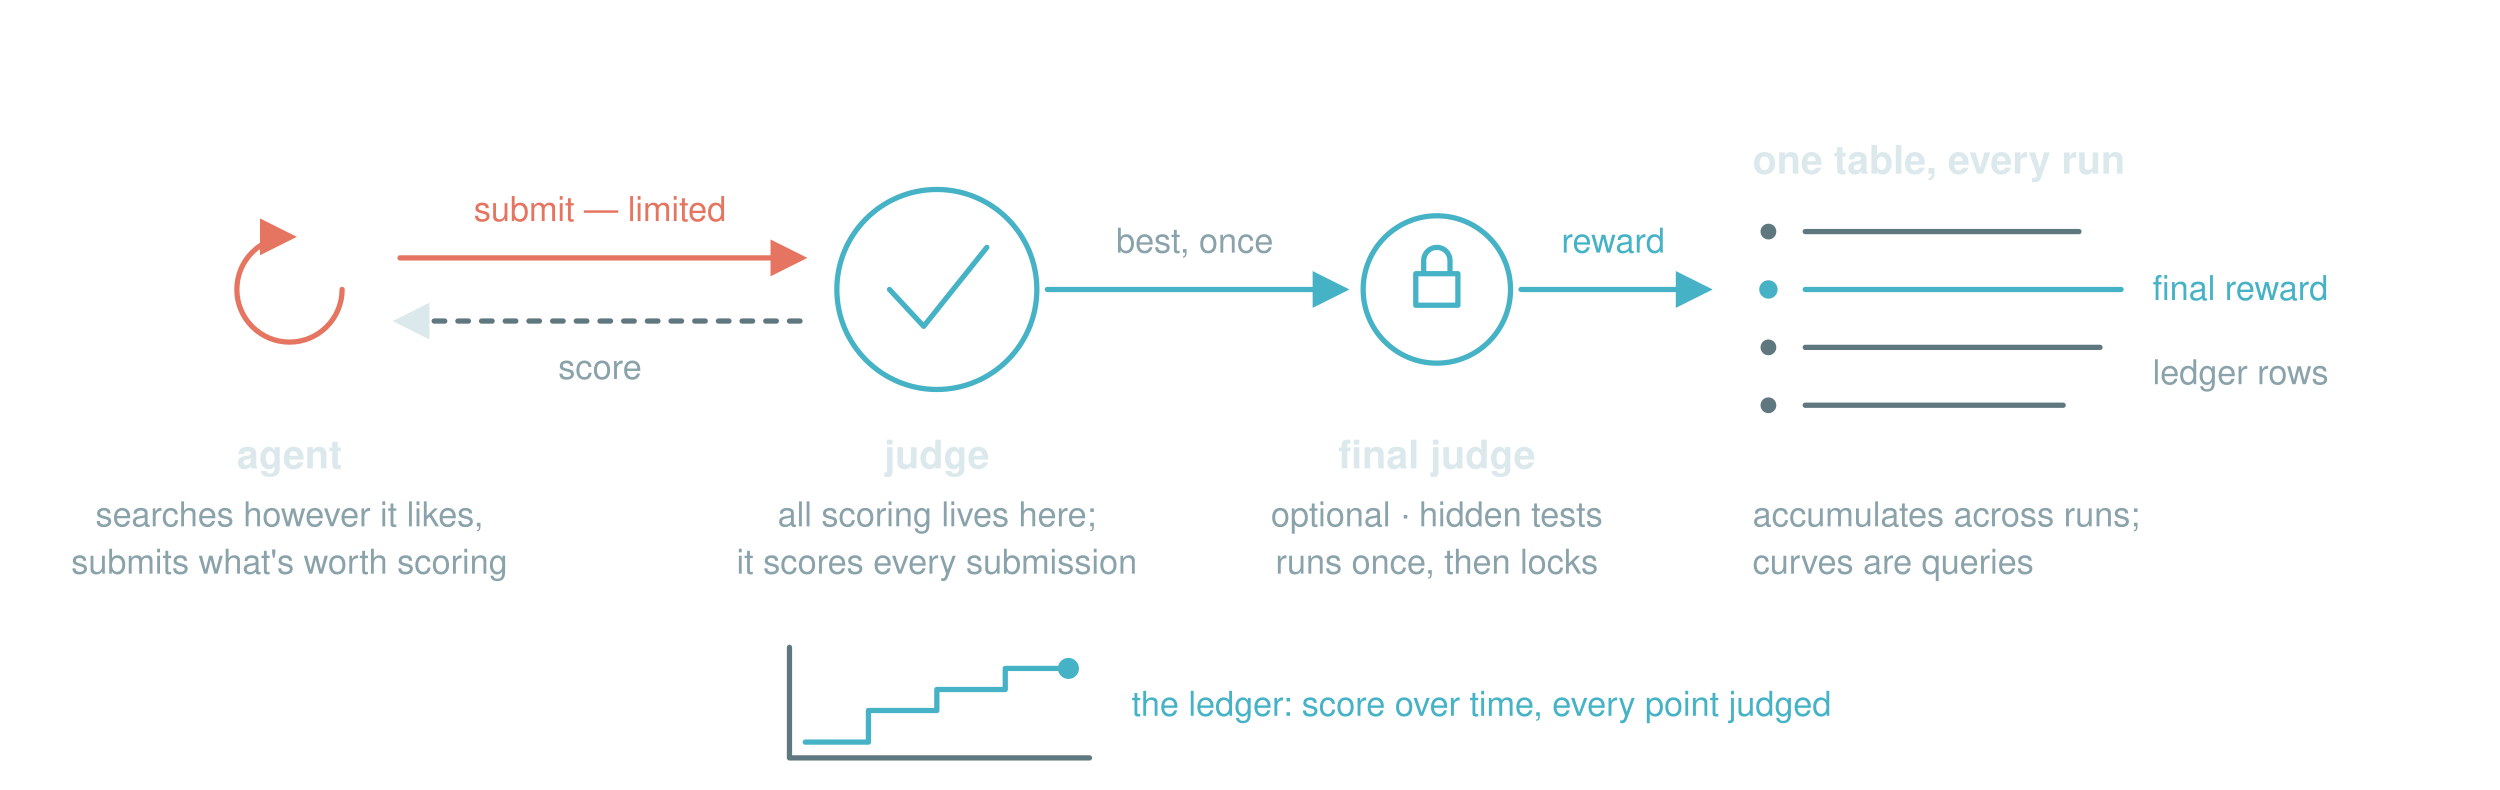
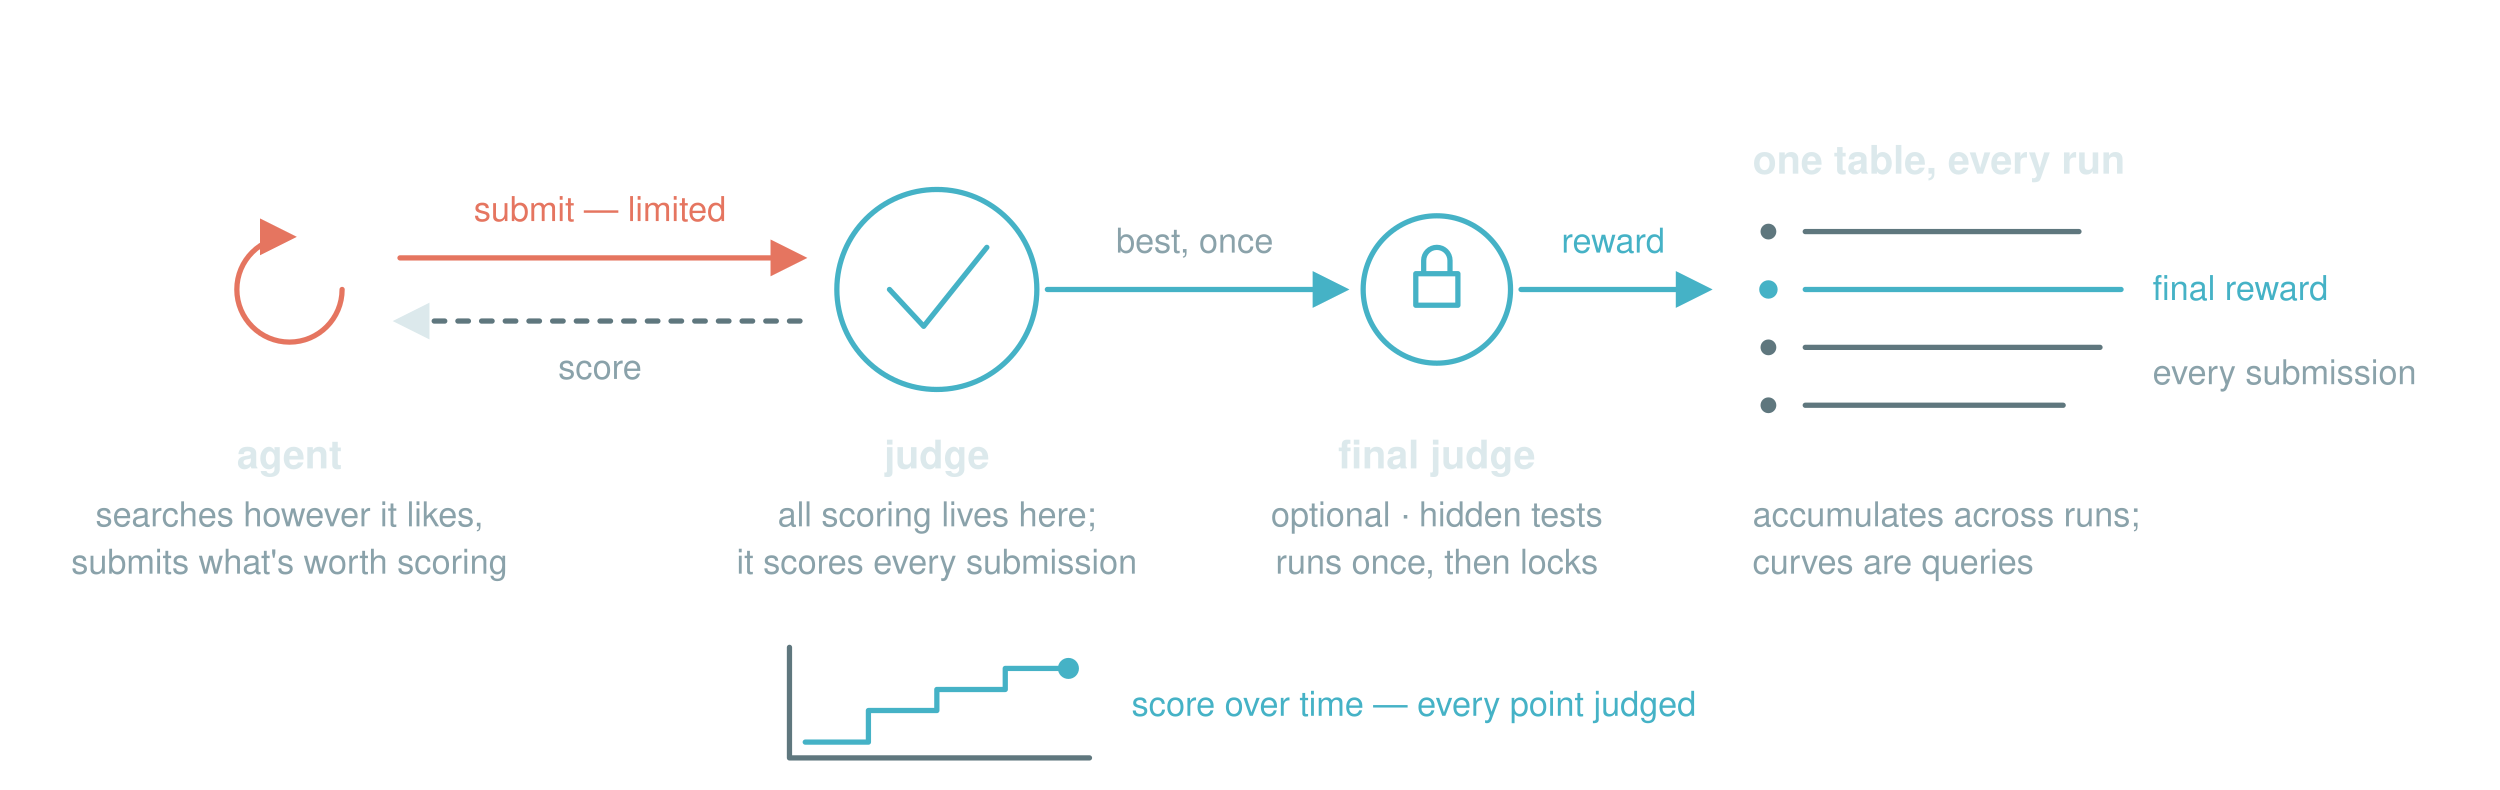
<svg xmlns="http://www.w3.org/2000/svg" viewBox="0 0 950 300" font-family="-apple-system, 'Segoe UI', Helvetica, Arial, sans-serif">
  <style>
    text { font-family: -apple-system, 'Segoe UI', Helvetica, Arial, sans-serif; fill: #DCE9EC; }
    .m { fill: #8AA2AA; } .a { fill: #45B2C6; } .c { fill: #E57560; }
    .lab { font-size: 15px; font-weight: 600; } .sm { font-size: 13px; }
    .draw { stroke: #DCE9EC; stroke-width: 2; fill: none; stroke-linecap: round; stroke-linejoin: round; }
    .draw-f { stroke: #5F777E; stroke-width: 2; fill: none; stroke-linecap: round; stroke-linejoin: round; }
    .draw-a { stroke: #45B2C6; stroke-width: 2; fill: none; stroke-linecap: round; stroke-linejoin: round; }
    .draw-c { stroke: #E57560; stroke-width: 2; fill: none; stroke-linecap: round; stroke-linejoin: round; }
    .dash { stroke-dasharray: 4 5; }
  </style>
  <defs>
    <marker id="m-ink" viewBox="0 0 10 10" refX="8" refY="5" markerWidth="7" markerHeight="7" orient="auto">
      <path d="M0 0 L10 5 L0 10 z" fill="#DCE9EC" />
    </marker>
    <marker id="m-acc" viewBox="0 0 10 10" refX="8" refY="5" markerWidth="7" markerHeight="7" orient="auto">
      <path d="M0 0 L10 5 L0 10 z" fill="#45B2C6" />
    </marker>
    <marker id="m-cor" viewBox="0 0 10 10" refX="8" refY="5" markerWidth="7" markerHeight="7" orient="auto">
      <path d="M0 0 L10 5 L0 10 z" fill="#E57560" />
    </marker>
  </defs>
  <path d="M 130 110 A 20 20 0 1 1 110 90" class="draw-c" marker-end="url(#m-cor)" />
  <text x="110" y="178" text-anchor="middle" class="lab">agent</text>
  <text x="110" y="200" text-anchor="middle" class="sm m">searches however it likes,</text>
  <text x="110" y="218" text-anchor="middle" class="sm m">submits what's worth scoring</text>
  <path d="M 152 98 H 304" class="draw-c" marker-end="url(#m-cor)" />
  <text x="228" y="84" text-anchor="middle" class="sm c">submit — limited</text>
  <path d="M 304 122 H 152" class="draw-f dash" marker-end="url(#m-ink)" />
  <text x="228" y="144" text-anchor="middle" class="sm m">score</text>
  <circle cx="356" cy="110" r="38" class="draw-a" />
  <path d="M 338 110 l 13 14 l 24 -30" class="draw-a" />
  <text x="356" y="178" text-anchor="middle" class="lab">judge</text>
  <text x="356" y="200" text-anchor="middle" class="sm m">all scoring lives here;</text>
  <text x="356" y="218" text-anchor="middle" class="sm m">it scores every submission</text>
  <path d="M 398 110 H 510" class="draw-a" marker-end="url(#m-acc)" />
  <text x="454" y="96" text-anchor="middle" class="sm m">best, once</text>
  <circle cx="546" cy="110" r="28" class="draw-a" />
  <path d="M 538 104 h 16 v 12 h -16 z M 541 104 v -5 a 5 5 0 0 1 10 0 v 5" class="draw-a" />
  <text x="546" y="178" text-anchor="middle" class="lab">final judge</text>
  <text x="546" y="200" text-anchor="middle" class="sm m">optional · hidden tests</text>
  <text x="546" y="218" text-anchor="middle" class="sm m">runs once, then locks</text>
  <path d="M 578 110 H 648" class="draw-a" marker-end="url(#m-acc)" />
  <text x="613" y="96" text-anchor="middle" class="sm a">reward</text>
  <text x="666" y="66" class="lab">one table, every run</text>
  <circle cx="672" cy="88" r="3" fill="#5F777E" />
  <line x1="686" y1="88" x2="790" y2="88" class="draw-f" />
  <circle cx="672" cy="110" r="3.5" fill="#45B2C6" />
  <line x1="686" y1="110" x2="806" y2="110" class="draw-a" stroke-width="3" />
  <text x="818" y="114" class="sm a">final reward</text>
  <circle cx="672" cy="132" r="3" fill="#5F777E" />
  <line x1="686" y1="132" x2="798" y2="132" class="draw-f" />
  <circle cx="672" cy="154" r="3" fill="#5F777E" />
  <line x1="686" y1="154" x2="784" y2="154" class="draw-f" />
-   <text x="818" y="146" class="sm m">ledger rows</text>
+   <text x="818" y="146" class="sm m">every submission</text>
  <text x="666" y="200" class="sm m">accumulates across runs;</text>
  <text x="666" y="218" class="sm m">curves are queries</text>
  <path d="M 300 246 V 288 H 414" class="draw-f" />
  <polyline points="306,282 330,282 330,270 356,270 356,262 382,262 382,254 406,254" class="draw-a" />
  <circle cx="406" cy="254" r="4" fill="#45B2C6" />
-   <text x="430" y="272" class="sm a">the ledger: score over time, every point judged</text>
+   <text x="430" y="272" class="sm a">score over time — every point judged</text>
</svg>
